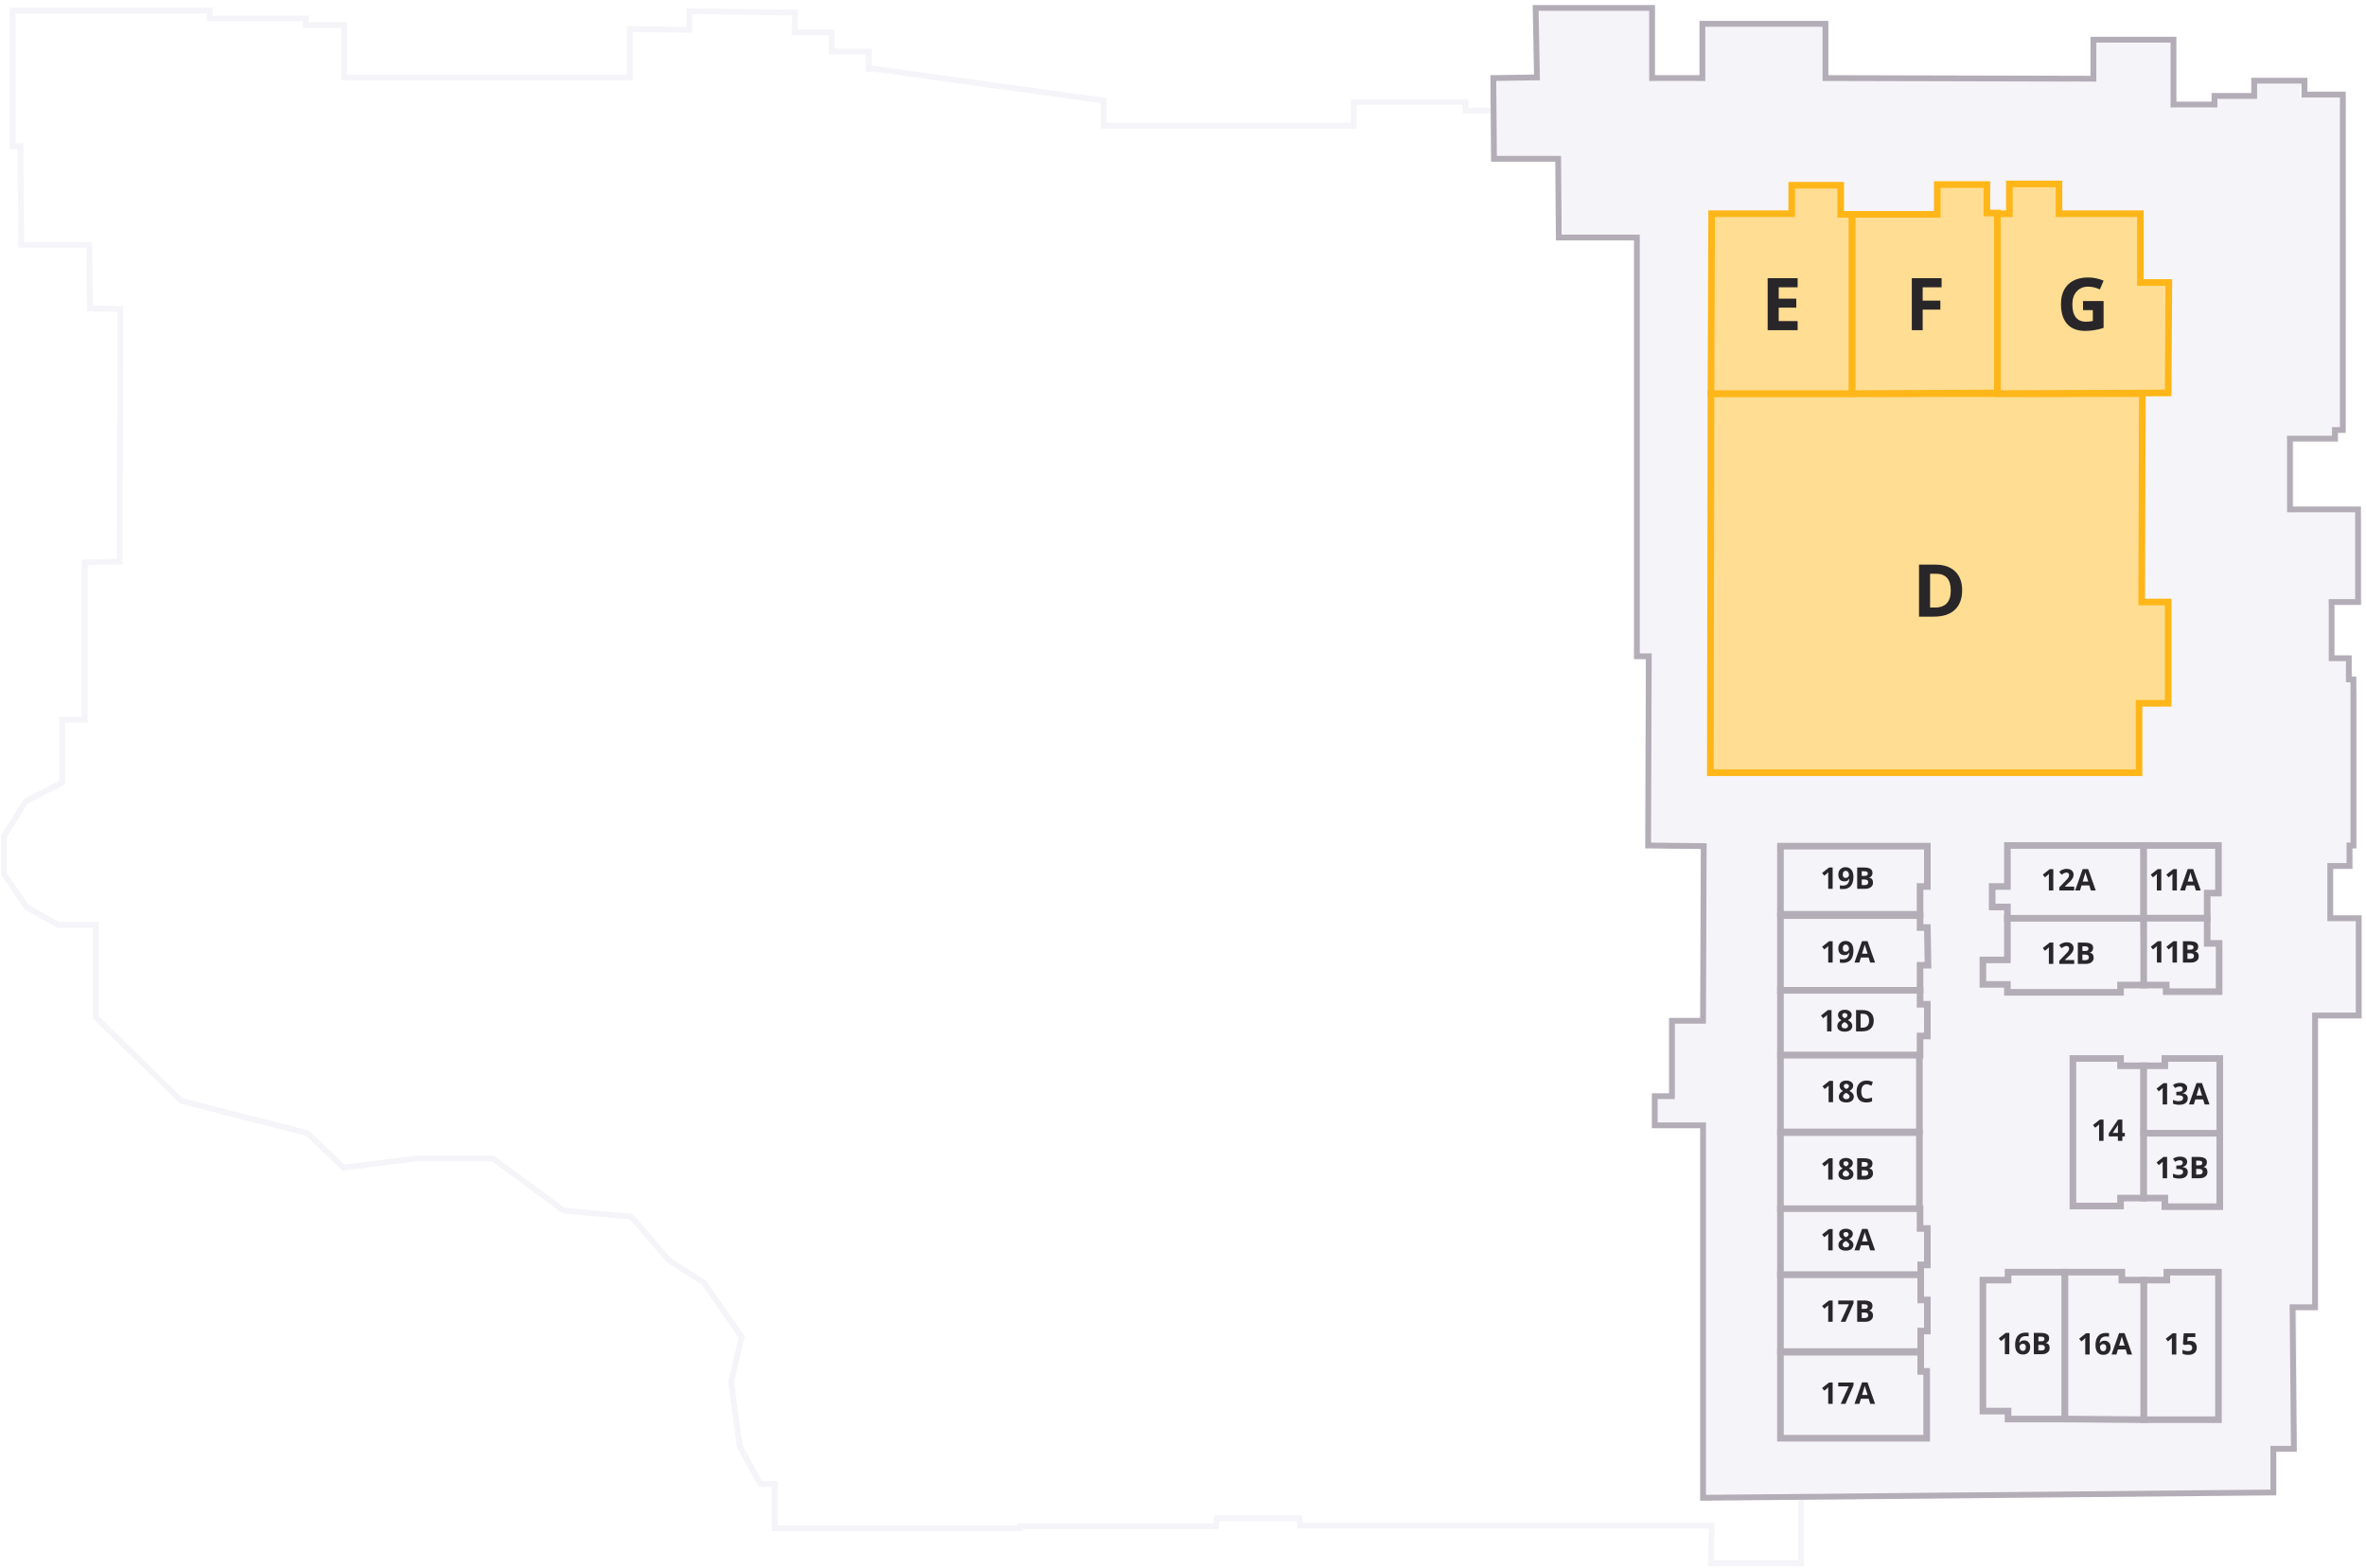
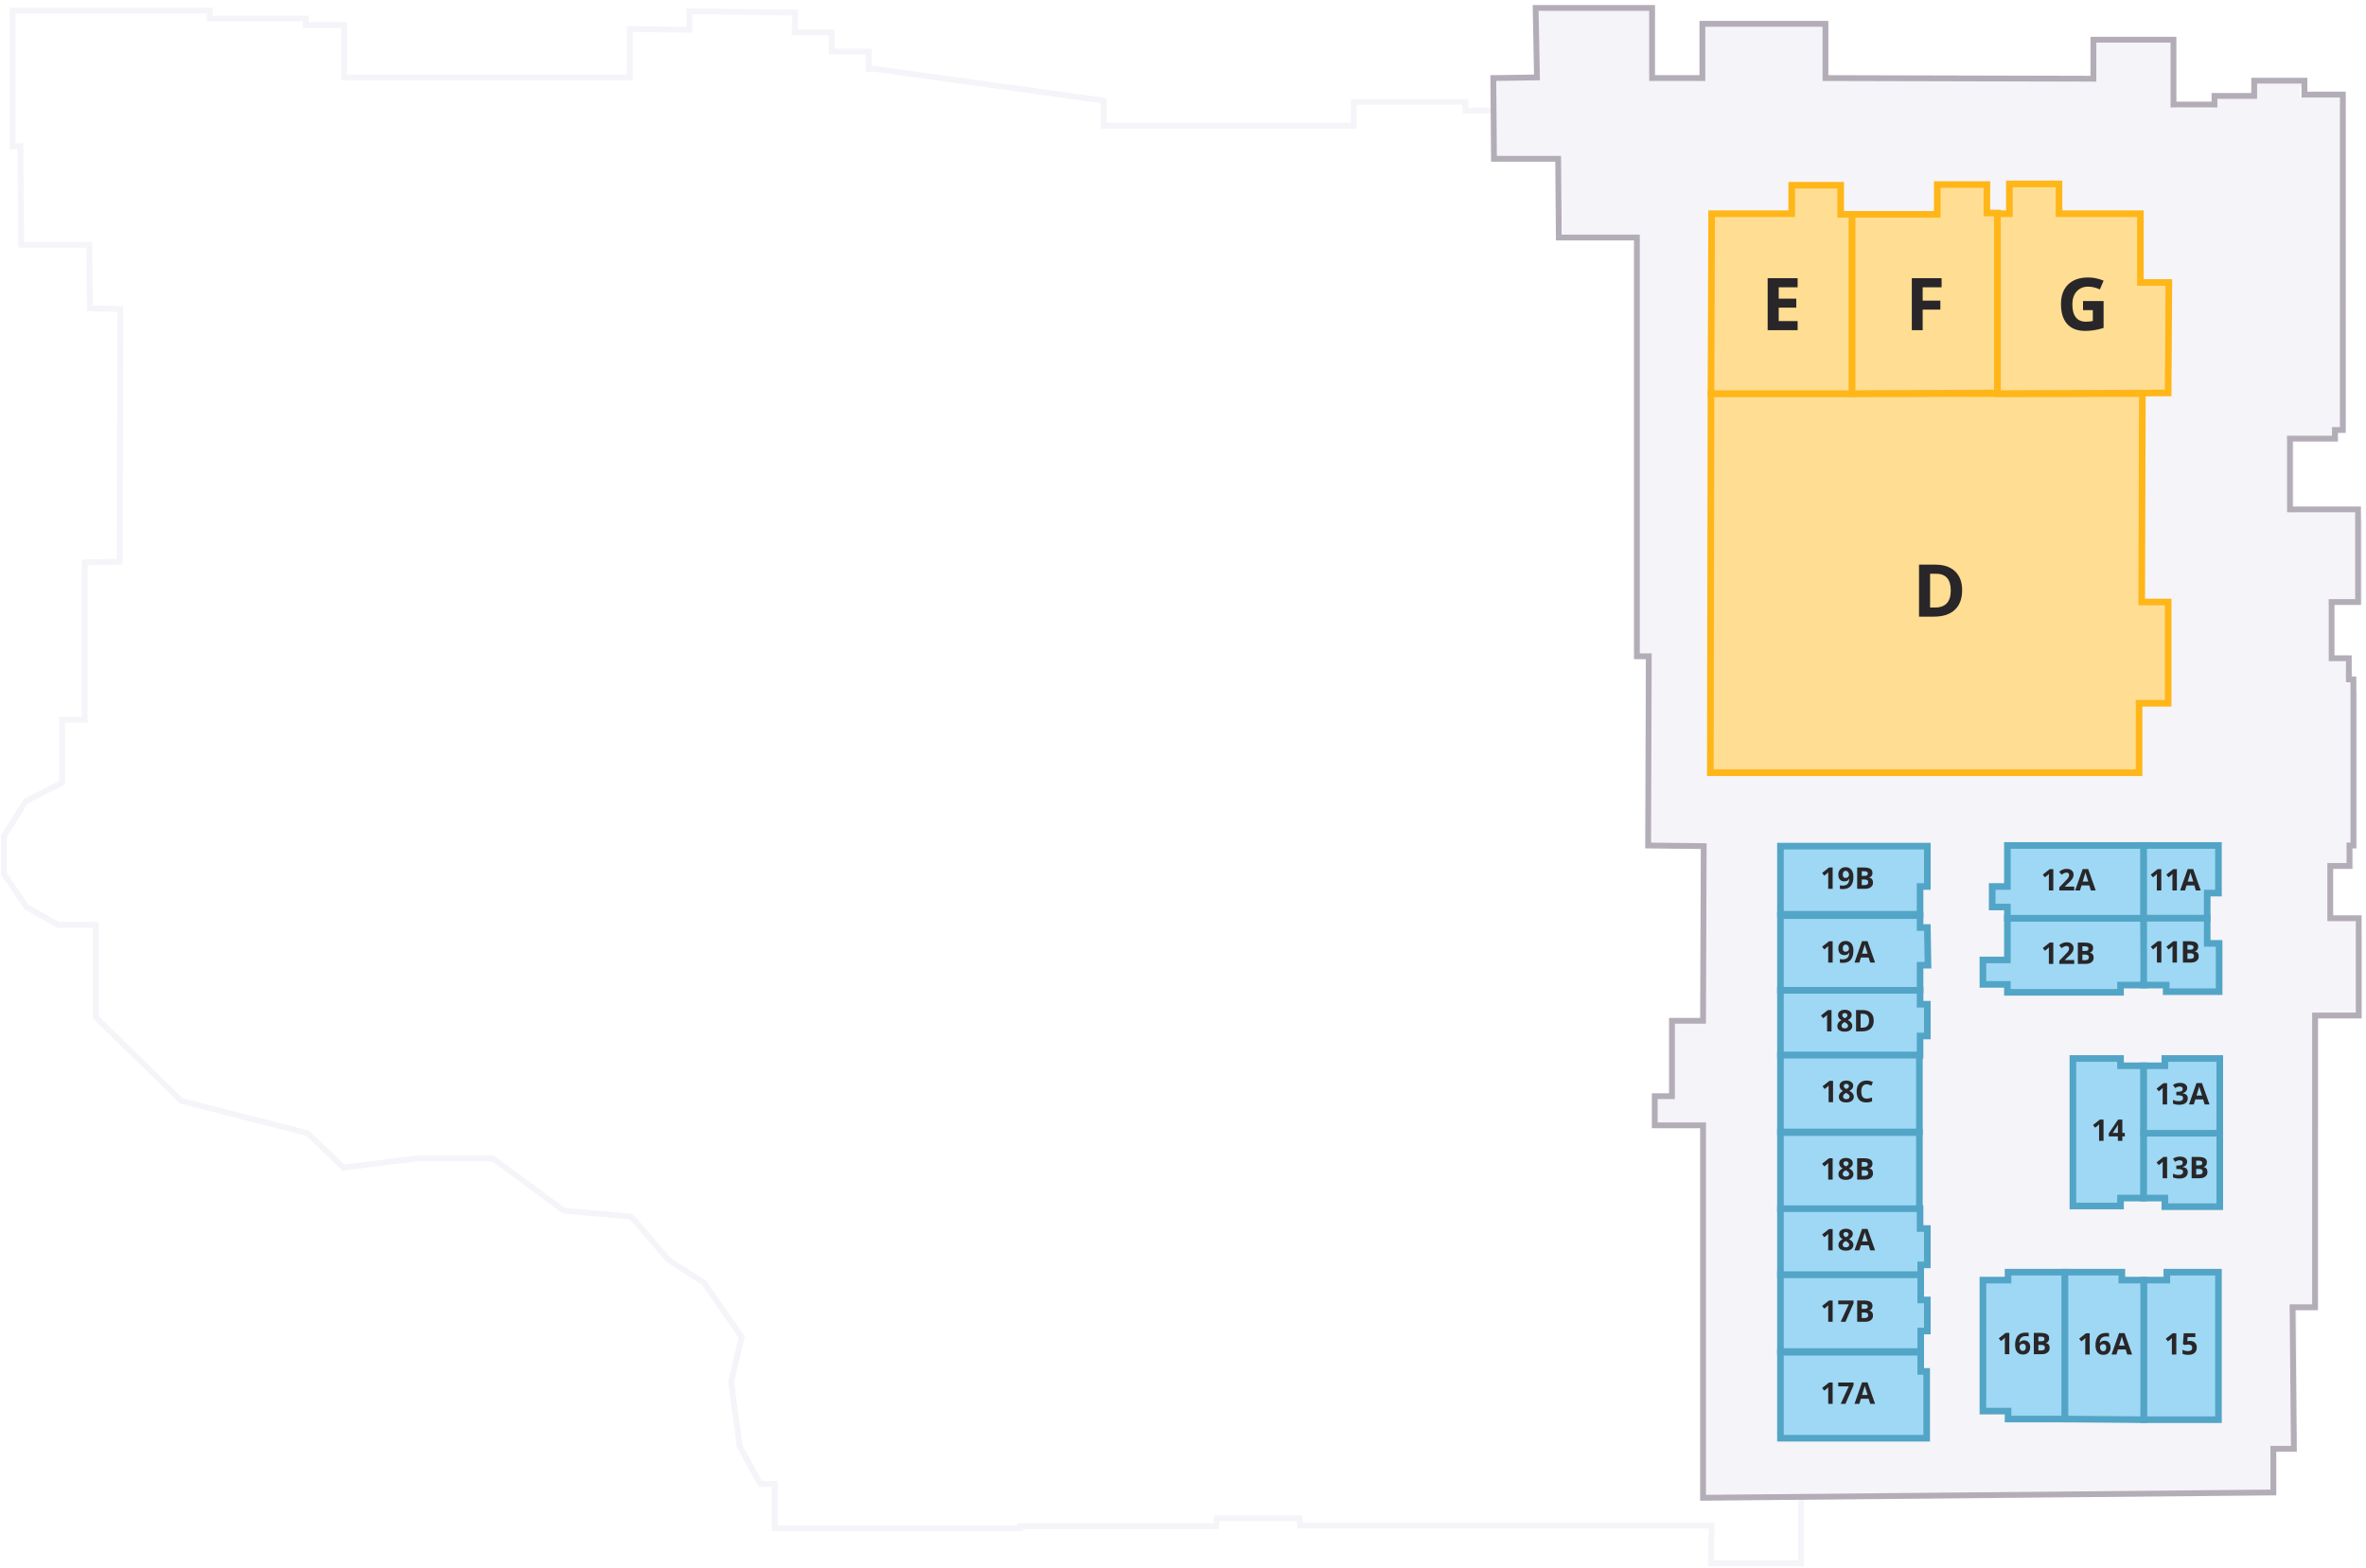
<svg xmlns="http://www.w3.org/2000/svg" id="Level_1" data-name="Level 1" viewBox="0 0 357.6 237">
  <defs>
-     <style>.cls-1,.cls-3,.cls-6{fill:none;}.cls-1{stroke:#f5f4f8;stroke-linecap:square;}.cls-1,.cls-4,.cls-5{stroke-miterlimit:3.86;}.cls-1,.cls-6{stroke-width:0.88px;}.cls-2,.cls-4{fill:#f5f4f8;}.cls-3{stroke:#8d8032;stroke-linecap:round;stroke-linejoin:round;stroke-width:0.01px;}.cls-4,.cls-6{stroke:#b3adb8;}.cls-5{fill:#ffdd93;stroke:#ffb618;}.cls-6{stroke-miterlimit:10;}.cls-7,.cls-8,.cls-9{isolation:isolate;fill:#282629;font-family:OpenSans-Semibold, Open Sans;font-weight:700;}.cls-7{font-size:11px;}.cls-8,.cls-9{font-size:4.52px;}.cls-9{letter-spacing:-0.05em;}</style>
+     <style>.cls-1,.cls-3,.cls-6{fill:none;}.cls-1{stroke:#f5f4f8;stroke-linecap:square;}.cls-1,.cls-5{stroke-miterlimit:3.86;}.cls-1,.cls-6{stroke-width:0.88px;}.cls-2{fill:#f5f4f8;}.cls-3{stroke:#8d8032;stroke-linecap:round;stroke-linejoin:round;stroke-width:0.01px;}.cls-4{fill:#9fd8f4;stroke:#52a5c6;}.cls-4,.cls-6{stroke-miterlimit:10;}.cls-5{fill:#ffdd93;stroke:#ffb618;}.cls-6{stroke:#b3adb8;}.cls-7,.cls-8,.cls-9{isolation:isolate;fill:#282629;font-family:OpenSans-Semibold, Open Sans;font-weight:700;}.cls-7{font-size:11px;}.cls-8,.cls-9{font-size:4.52px;}.cls-9{letter-spacing:-0.05em;}</style>
  </defs>
  <path class="cls-1" d="M52,11.7V3.8H46.2v-1H31.7V1.6H1.9V22.1H3.1L3.2,37H13.5l.1,9.6,4.6.1-.1,38.2-5.3.1v23.8H9.4v9.5l-5.5,2.8L.6,126.4v5.7l3.4,5,4.8,2.7h5.7v14l12.9,12.6,19.1,4.9,5.4,5.2L63,175.1H74.5L85.2,183l10.2.9,5.7,6.6,5.3,3.4,5.7,8.2-1.6,6.8,1.3,9.7,3.1,5.7h2.2V231h37.1v-.3h29.6l.1-1.2h12.5l.1,1.1h62.2l-.1,5.7h13.6v-17l63.6-.3h10.9V197.6h3.2l.1-44.1h6.5V141.8H350V130.9h5.3v-3.1h.6V105h-.7v-3.2h-5.3V91h6.7V78.9H346.3V66.3h6.8V65h.9l.1-50h-5.9l.1-2.2H341v2.4h-6v1.6h-6.5V6.5H316.9v6.4h-41V4H258.2v8.8h-8.5V1.5H233.4V13.2H227v3.5h-5.5V15.4H204.6V19H166.8V15.2l-35.4-4.9m-.1.1V7.8h-5.6m0,0V4.9h-5.6l.1-3-16-.2V4.5l-9-.1v7.3H52" />
  <path class="cls-2" d="M236.2,35.5h11.1l-.1,32-.1,32,1.6.2.4,28.5,8.1.1v6.1l-.1,20.3h-4.7v11.4h-2.6v4.4h7.3l.3,55.9,85.8-.9v-5.1l.4-1.4h3.1V197.6h3.2l-.2-44.1h6.8V138.8h-4.3v-7.9h3.1v-3.1l.4-.13v-22.4l-1.2-2.17V99.9h-2.6V91H356V77.5H345.6V66.3h6.65l1.86-1.38V14.42l-6.5.38V12.7l-7.3.1v2.3h-5.9v1.4l-5.7-.1V6.6H316v5.8l-40.1-.6V3.6l-19,.4v8.3h-7.2V1.7H232l.3,10-6.6.1V24.1l9.7.1Z" />
  <line class="cls-3" x1="335.1" y1="131.8" x2="335.3" y2="131.8" />
  <rect class="cls-3" x="269.1" y="164.3" width="0.3" height="0.1" />
  <rect class="cls-3" x="269.4" y="149.1" width="0.4" height="0.2" />
  <polygon id="clickable-19B" class="cls-4" points="290.2 138.2 269.1 138.2 269.1 127.9 291.3 127.9 291.3 134 290.2 134 290.2 138.2" />
  <polygon id="clickable-19A" class="cls-4" points="290.2 149.7 269.1 149.7 269.1 138.4 290.2 138.4 290.2 140.2 291.3 140.2 291.4 145.9 290.2 145.9 290.2 149.7" />
  <polygon id="clickable-18D" class="cls-4" points="290.2 159.5 269.1 159.5 269.1 149.7 290.2 149.7 290.2 151.8 291.3 151.8 291.3 156.6 290.2 156.6 290.2 159.5" />
  <rect id="clickable-18C" class="cls-4" x="269.1" y="159.5" width="21" height="11.6" />
  <rect id="clickable-18B" class="cls-4" x="269.1" y="171.2" width="21" height="11.6" />
  <polygon id="clickable-18A" class="cls-4" points="290.3 192.7 269.1 192.7 269.1 182.7 290.2 182.7 290.2 185.7 291.3 185.7 291.3 191.2 290.3 191.2 290.3 192.7" />
  <polygon id="clickable-17B" class="cls-4" points="290.3 204.3 269.1 204.3 269.1 192.7 290.3 192.7 290.3 196.5 291.3 196.5 291.3 201.2 290.3 201.2 290.3 204.3" />
  <polygon id="clickable-17A" class="cls-4" points="291.2 217.4 269.1 217.4 269.1 204.4 290.3 204.4 290.3 207.3 291.2 207.3 291.2 217.4" />
  <polygon id="clickable-Ballroom_D" data-name="clickable-Ballroom D" class="cls-5" points="323.7 91 323.8 59.5 258.6 59.5 258.5 116.8 323.3 116.8 323.3 106.3 327.7 106.3 327.7 91 323.7 91" />
  <polygon id="clickable-Ballroom_F" data-name="clickable-Ballroom F" class="cls-5" points="301.9 32.2 300.3 32.2 300.3 27.9 292.8 27.9 292.8 32.4 279.9 32.4 279.9 59.5 301.9 59.4 301.9 32.2" />
  <polygon id="clickable-Ballroom_G" data-name="clickable-Ballroom G" class="cls-5" points="327.7 59.4 327.8 42.7 323.5 42.7 323.5 32.3 311.2 32.3 311.2 27.8 303.7 27.8 303.7 32.3 301.9 32.3 301.9 59.5 327.7 59.4" />
  <polygon id="clickable-Ballroom_E" data-name="clickable-Ballroom E" class="cls-5" points="279.9 32.4 278.2 32.4 278.2 28 270.8 28 270.8 32.3 258.7 32.3 258.6 59.5 279.9 59.5 279.9 32.4" />
  <polygon class="cls-6" points="257.4 226.4 257.4 170.1 250.1 170.1 250.1 165.7 252.7 165.7 252.7 154.3 257.4 154.3 257.5 127.9 249.1 127.8 249.2 99.2 247.4 99.2 247.4 35.9 235.6 35.9 235.5 24 225.8 24 225.7 11.8 232.3 11.7 232.1 1.2 249.7 1.2 249.7 11.8 257.3 11.8 257.3 3.6 275.9 3.6 275.9 11.8 316.4 11.9 316.4 6 328.5 6 328.5 15.8 334.7 15.8 334.7 14.5 340.7 14.5 340.7 12.2 348.3 12.2 348.3 14.3 354.1 14.3 354.1 65 352.9 65 352.9 66.3 346.1 66.3 346.1 77 356.4 77 356.4 91 352.4 91 352.4 99.5 355 99.5 355 102.7 355.7 102.7 355.7 127.8 355.1 127.8 355.1 130.9 352.2 130.9 352.2 138.8 356.5 138.8 356.5 153.5 349.9 153.5 349.9 197.6 346.5 197.6 346.7 219 343.6 219 343.6 225.6 257.4 226.4" />
  <polygon id="clickable-12B" class="cls-4" points="303.4 138.8 324 138.8 324.1 148.9 320.5 148.9 320.5 150 303.4 150 303.4 148.8 299.7 148.8 299.7 145.1 303.4 145.1 303.4 138.8" />
  <polygon id="clickable-12A" class="cls-4" points="303.4 127.8 324 127.8 324 138.8 303.4 138.8 303.4 137.1 301.1 137.1 301.1 134 303.4 134 303.4 127.8" />
  <polygon id="clickable-11A" class="cls-4" points="335.3 127.8 324 127.8 324 138.8 333.6 138.8 333.6 135 335.3 135 335.3 127.8" />
  <polygon id="clickable-11B" class="cls-4" points="333.6 142.6 333.6 138.8 324 138.8 324 148.9 327.4 148.9 327.4 149.9 335.4 149.9 335.4 142.6 333.6 142.6" />
  <polygon id="clickable-14" class="cls-4" points="324 161.1 320.5 161.1 320.5 160 313.3 160 313.3 182.3 320.5 182.3 320.5 181.1 324 181.1 324 161.1" />
  <polygon id="clickable-13B" class="cls-4" points="324 171.2 324 181.1 327.2 181.1 327.2 182.4 335.5 182.4 335.5 171.2 324 171.2" />
  <polygon id="clickable-13A" class="cls-4" points="327.2 160 327.2 161.1 324 161.1 324 171.3 335.5 171.3 335.5 160 327.2 160" />
  <polygon id="clickable-16B" class="cls-4" points="303.5 192.3 303.5 193.5 299.7 193.5 299.7 213.3 303.5 213.3 303.5 214.5 312.1 214.5 312.1 192.3 303.5 192.3" />
  <polygon id="clickable-15" class="cls-4" points="327.5 192.3 327.5 193.5 324 193.5 324 214.6 335.3 214.6 335.3 192.3 327.5 192.3" />
  <polygon id="clickable-16A" class="cls-4" points="312.1 214.5 324 214.6 324 193.5 320.7 193.5 320.7 192.3 312.1 192.3 312.1 214.5" />
  <text class="cls-7" transform="translate(289.06 93.21)">D</text>
  <text class="cls-7" transform="translate(266.18 49.91)">E</text>
  <text class="cls-7" transform="translate(287.97 49.91)">F</text>
  <text class="cls-7" transform="translate(310.86 49.91)">G</text>
  <text class="cls-8" transform="translate(275.13 134.35)">19B</text>
  <text class="cls-8" transform="translate(275.13 145.5)">19A</text>
  <text class="cls-8" transform="translate(274.96 155.9)">18D</text>
  <text class="cls-8" transform="translate(275.19 166.6)">18C</text>
  <text class="cls-8" transform="translate(275.13 178.3)">18B</text>
  <text class="cls-8" transform="translate(275.13 189)">18A</text>
  <text class="cls-8" transform="translate(275.13 199.8)">17B</text>
  <text class="cls-8" transform="translate(301.83 204.7)">16B</text>
  <text class="cls-8" transform="translate(313.98 204.75)">16A</text>
  <text class="cls-8" transform="translate(327.07 204.75)">15</text>
  <text class="cls-8" transform="translate(316.07 172.45)">14</text>
  <text class="cls-8" transform="translate(308.48 134.6)">12A</text>
  <text class="cls-9" transform="translate(324.8 134.6)">11A</text>
  <text class="cls-9" transform="translate(324.81 145.5)">11B</text>
  <text class="cls-8" transform="translate(308.48 145.7)">12B</text>
  <text class="cls-8" transform="translate(325.68 166.95)">13A</text>
  <text class="cls-8" transform="translate(325.68 178.1)">13B</text>
  <text class="cls-8" transform="translate(275.13 212.2)">17A</text>
</svg>
